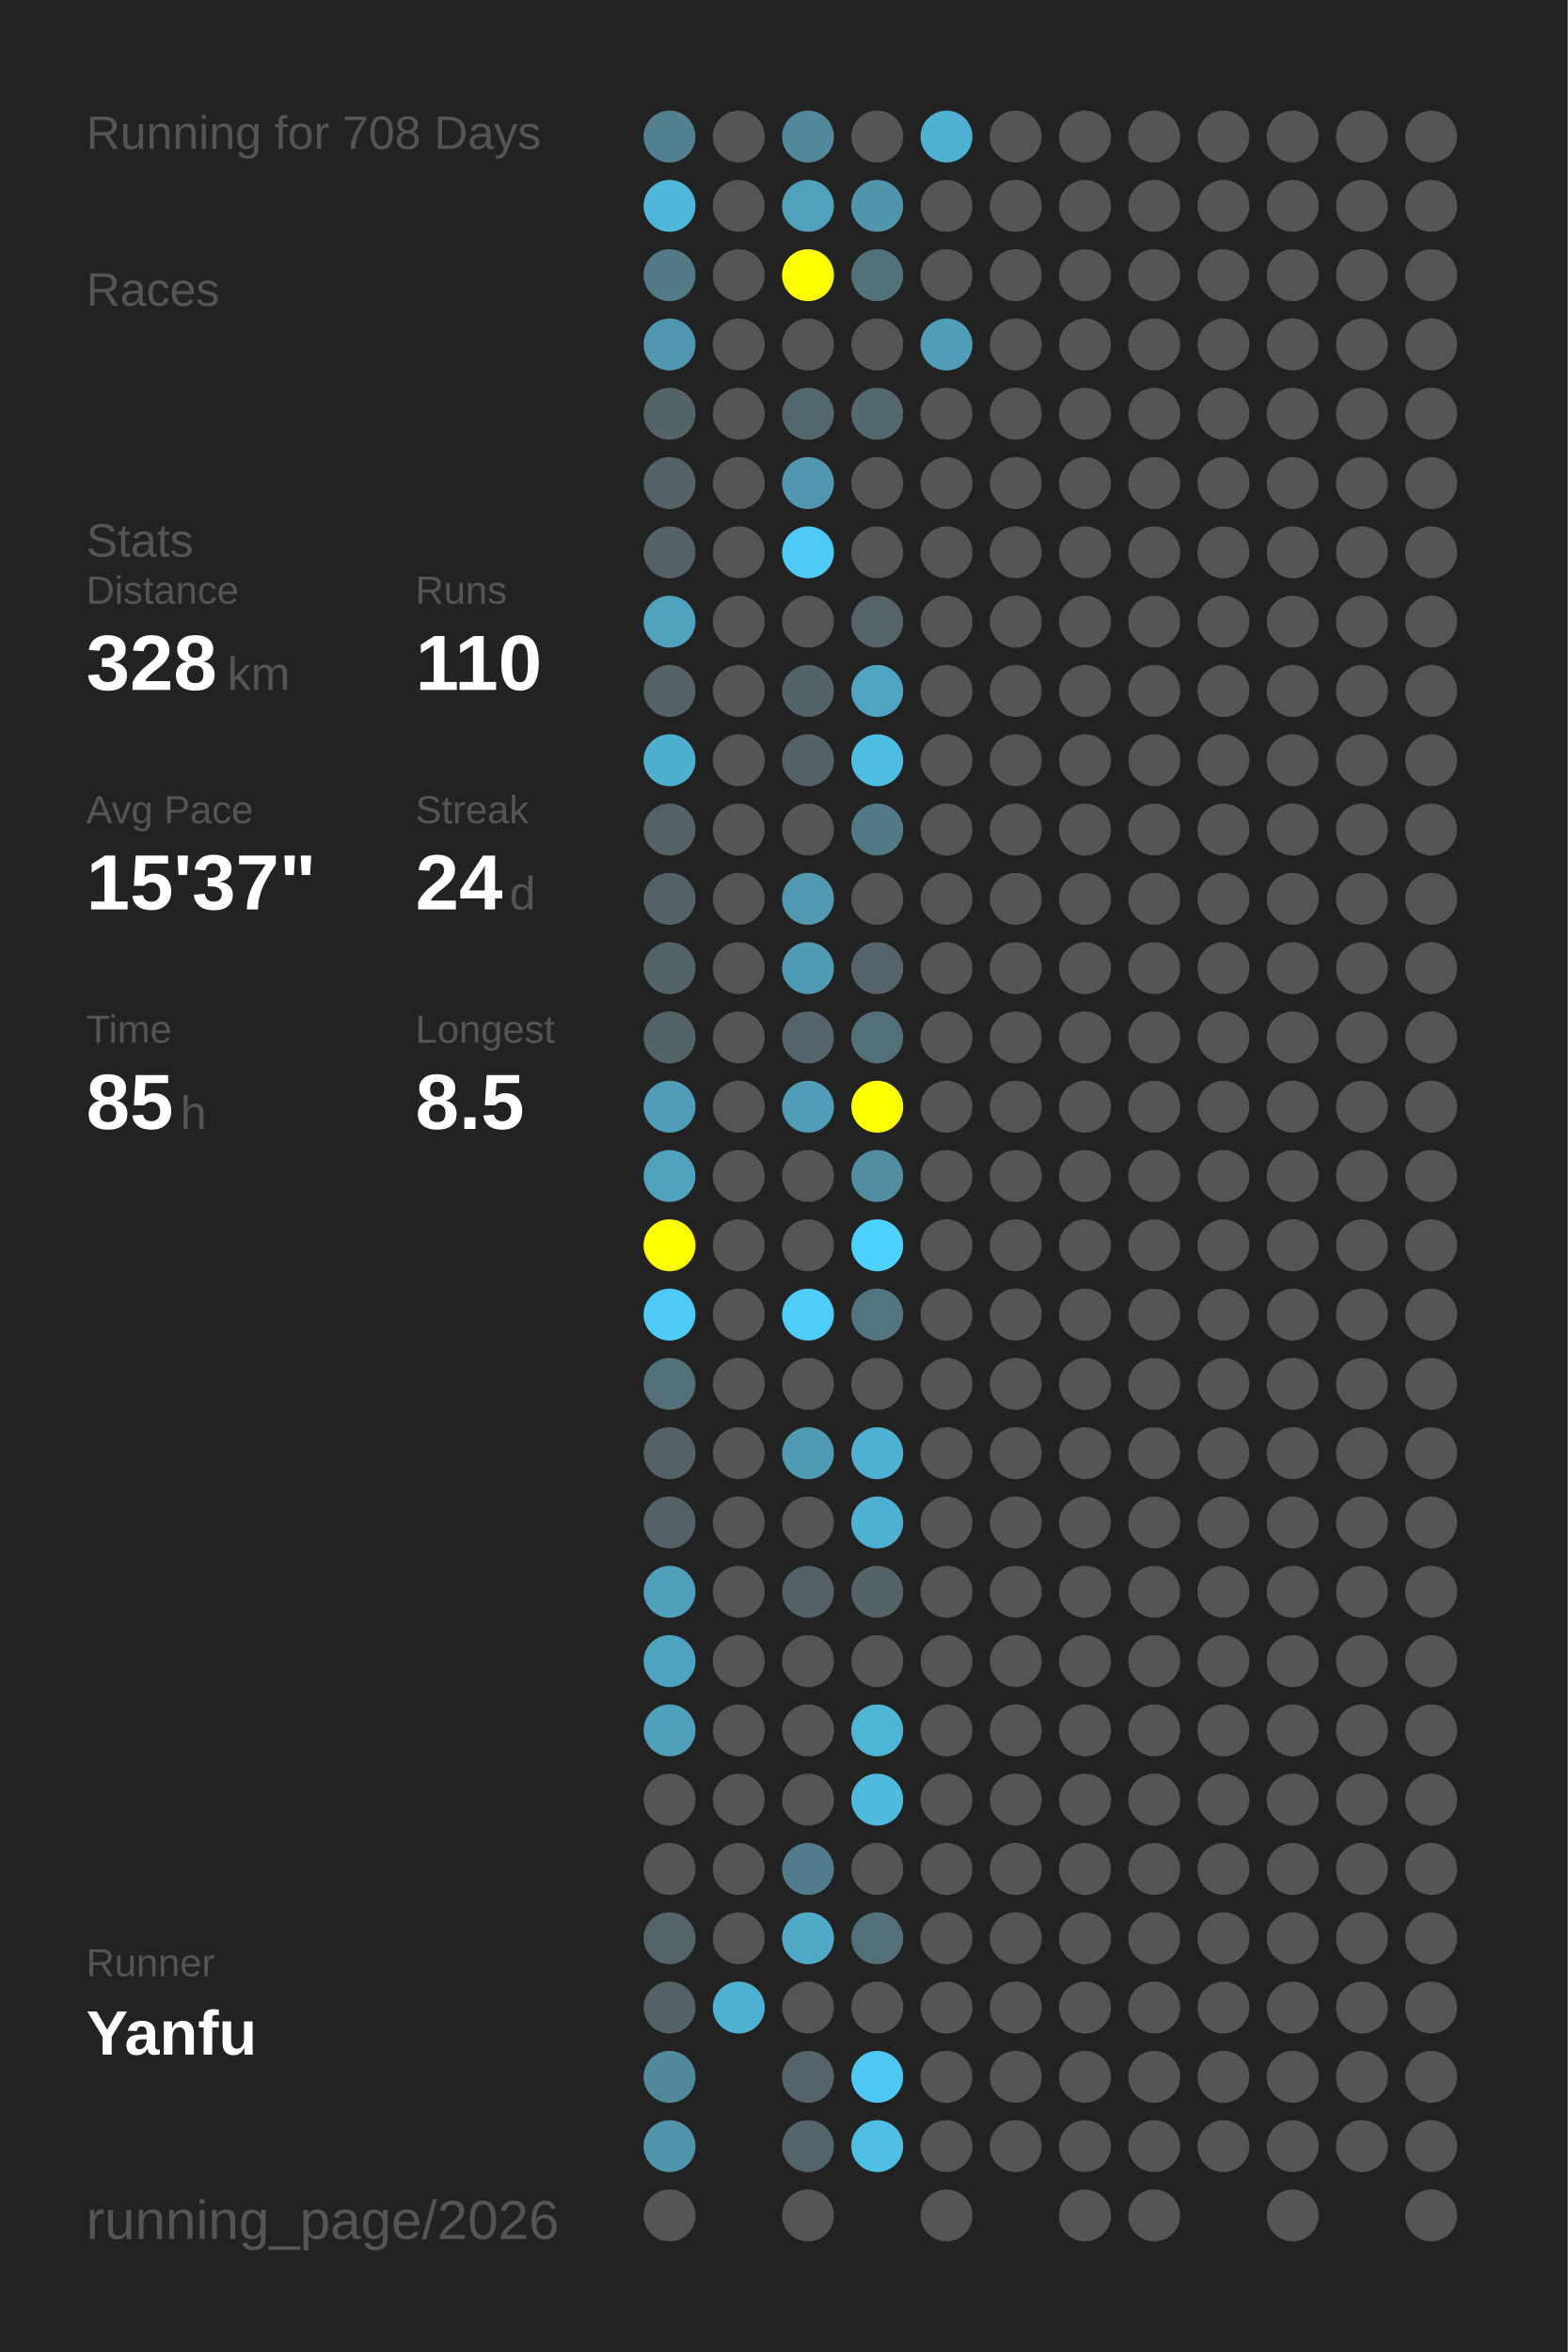
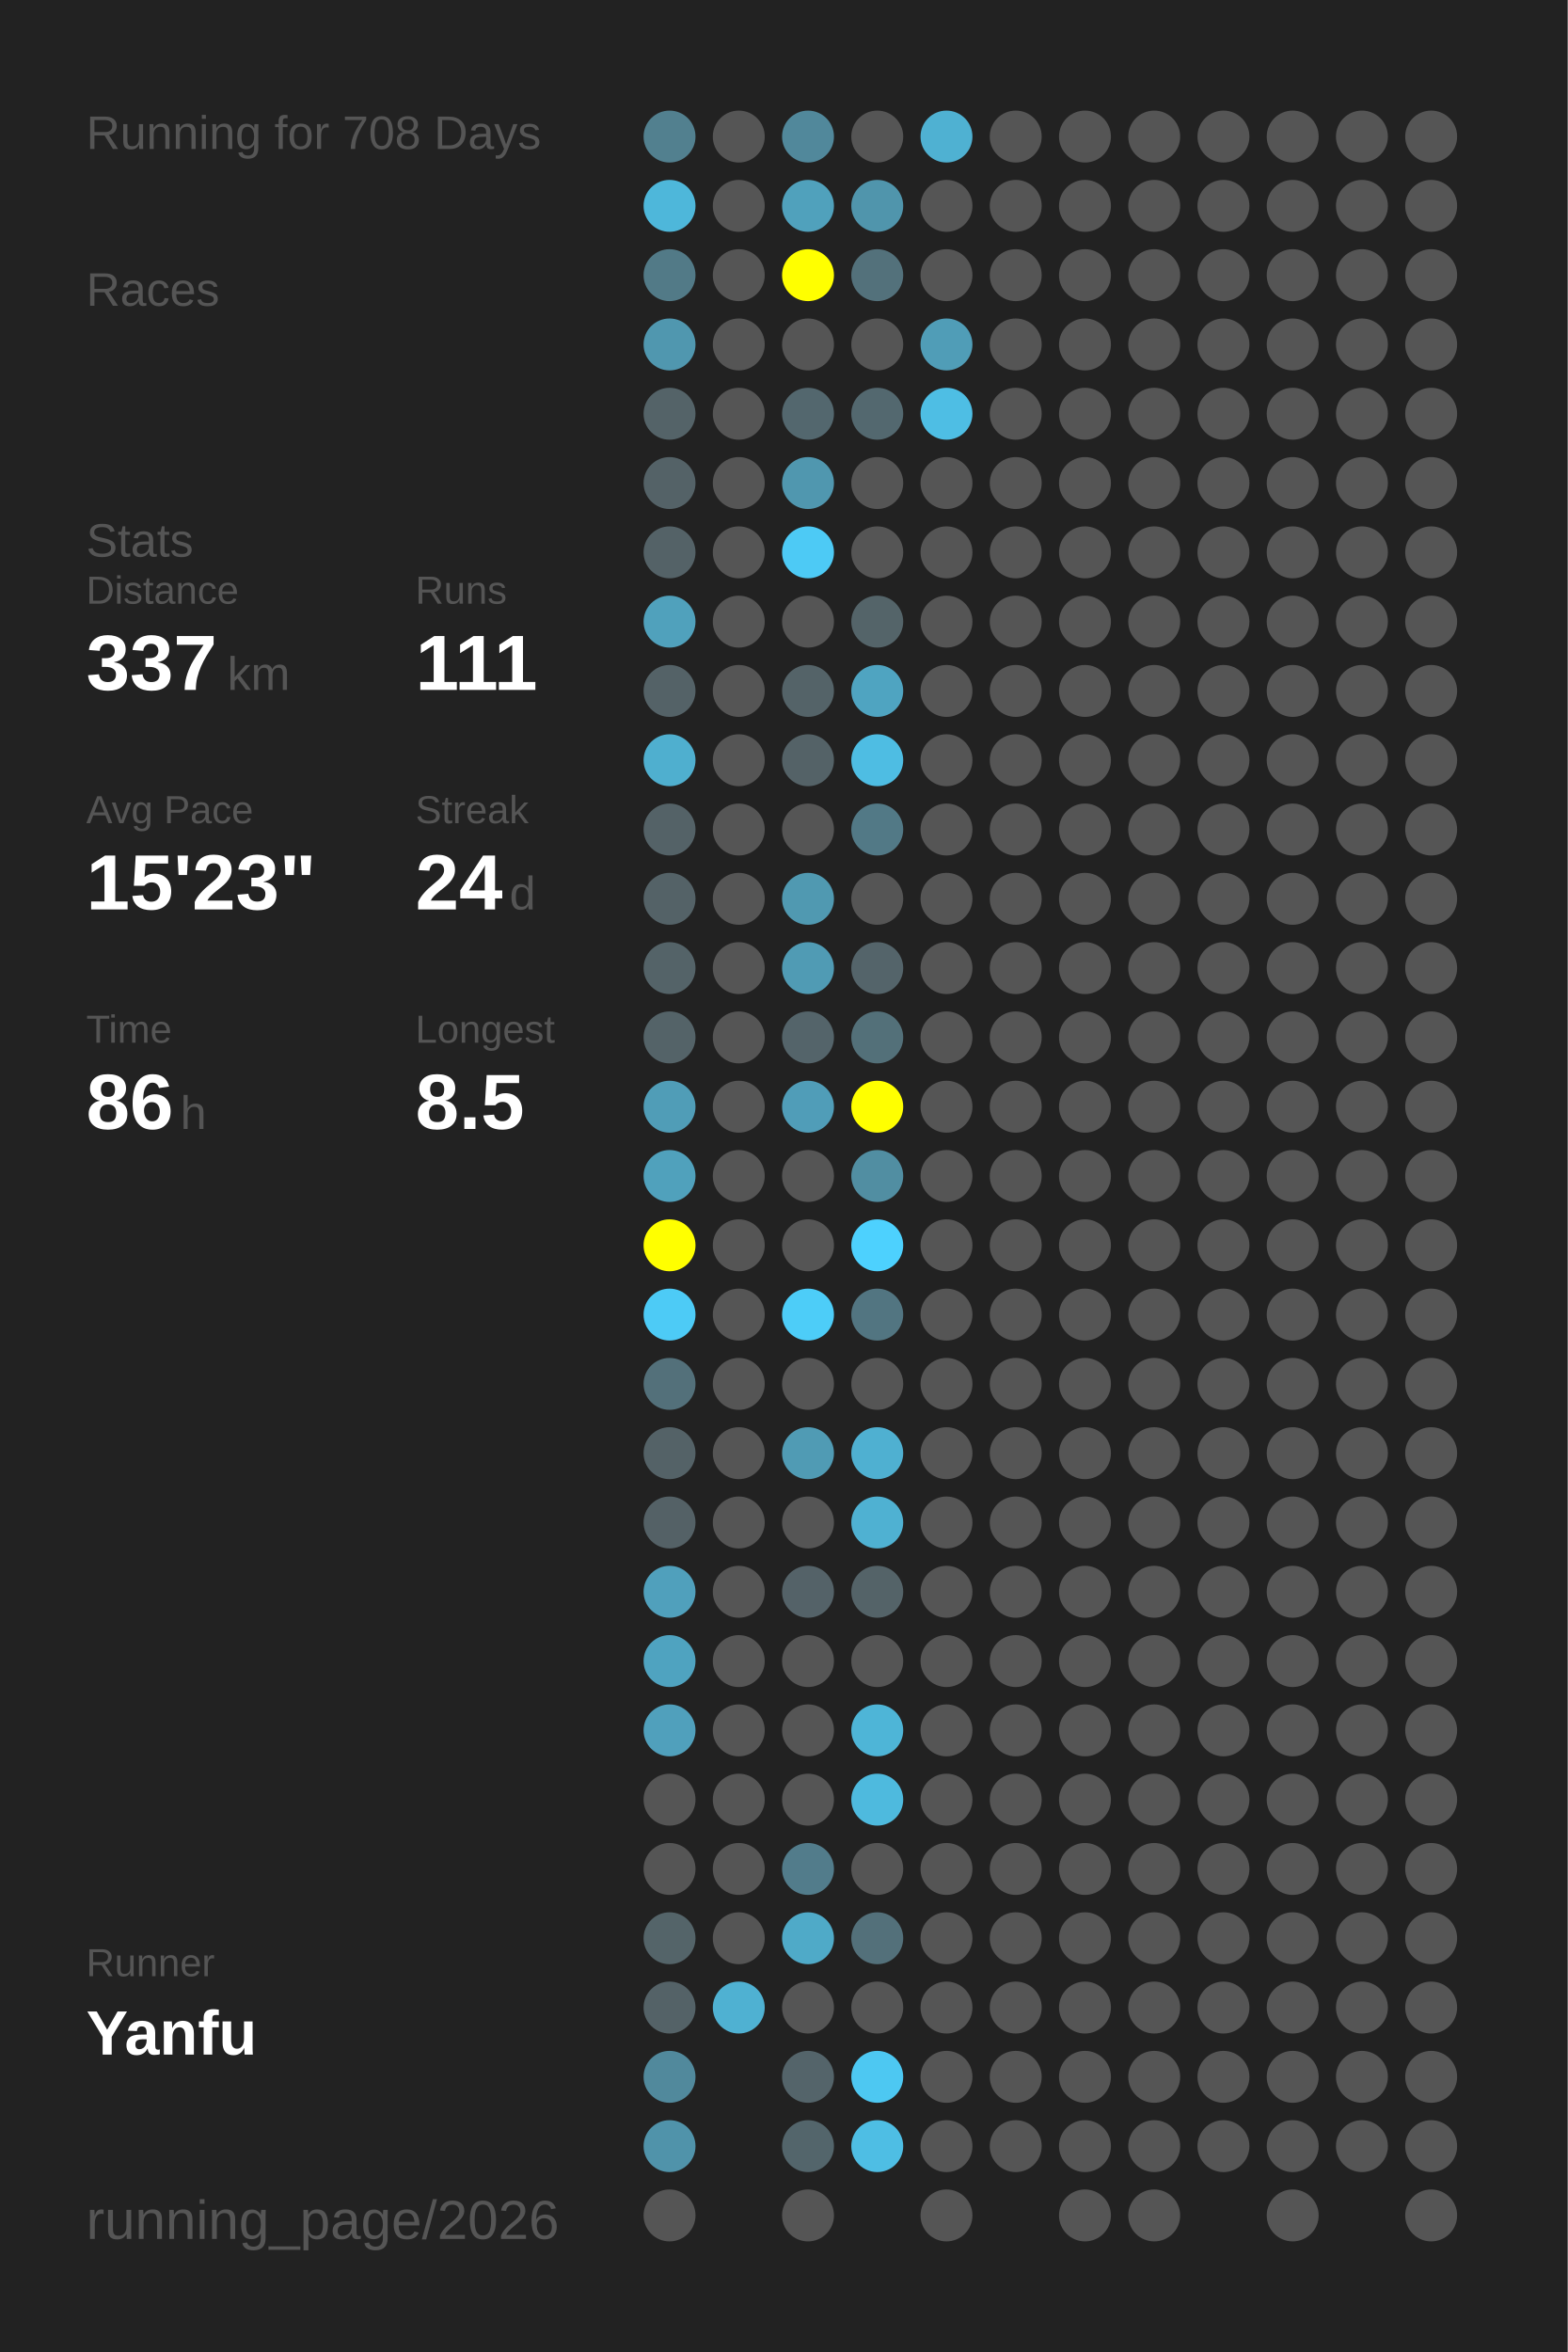
<svg xmlns="http://www.w3.org/2000/svg" baseProfile="full" height="300mm" version="1.1" viewBox="0,0,200,300" width="200mm">
  <defs />
  <rect fill="#222222" height="300" width="200" x="0" y="0" />
  <text fill="#555555" style="font-size:6px; font-family:Arial;" x="11" y="19">Running for 708 Days</text>
  <text fill="#555555" style="font-size:6px; font-family:Arial;" x="11" y="39">Races</text>
  <text fill="#555555" style="font-size:6px; font-family:Arial;" x="11" y="71">Stats</text>
  <text fill="#555555" style="font-size:5px; font-family:Arial;" x="11" y="77">Distance</text>
-   <text fill="#FFFFFF" style="font-size:10px; font-family:Arial; font-weight:bold;" x="11" y="88">328</text>
+   <text fill="#FFFFFF" style="font-size:10px; font-family:Arial; font-weight:bold;" x="11" y="88">337</text>
  <text fill="#555555" style="font-size:6px; font-family:Arial;" x="29" y="88">km</text>
  <text fill="#555555" style="font-size:5px; font-family:Arial;" x="53" y="77">Runs</text>
-   <text fill="#FFFFFF" style="font-size:10px; font-family:Arial; font-weight:bold;" x="53" y="88">110</text>
+   <text fill="#FFFFFF" style="font-size:10px; font-family:Arial; font-weight:bold;" x="53" y="88">111</text>
  <text fill="#555555" style="font-size:5px; font-family:Arial;" x="11" y="105">Avg Pace</text>
-   <text fill="#FFFFFF" style="font-size:10px; font-family:Arial; font-weight:bold;" x="11" y="116">15'37"</text>
+   <text fill="#FFFFFF" style="font-size:10px; font-family:Arial; font-weight:bold;" x="11" y="116">15'23"</text>
  <text fill="#555555" style="font-size:5px; font-family:Arial;" x="53" y="105">Streak</text>
  <text fill="#FFFFFF" style="font-size:10px; font-family:Arial; font-weight:bold;" x="53" y="116">24</text>
  <text fill="#555555" style="font-size:6px; font-family:Arial;" x="65" y="116">d</text>
  <text fill="#555555" style="font-size:5px; font-family:Arial;" x="11" y="133">Time</text>
-   <text fill="#FFFFFF" style="font-size:10px; font-family:Arial; font-weight:bold;" x="11" y="144">85</text>
+   <text fill="#FFFFFF" style="font-size:10px; font-family:Arial; font-weight:bold;" x="11" y="144">86</text>
  <text fill="#555555" style="font-size:6px; font-family:Arial;" x="23" y="144">h</text>
  <text fill="#555555" style="font-size:5px; font-family:Arial;" x="53" y="133">Longest</text>
  <text fill="#FFFFFF" style="font-size:10px; font-family:Arial; font-weight:bold;" x="53" y="144">8.5</text>
  <text fill="#555555" style="font-size:5px; font-family:Arial;" x="11" y="252.065">Runner</text>
  <text fill="#FFFFFF" style="font-size:8px; font-family:Arial; font-weight:bold;" x="11" y="262.065">Yanfu</text>
  <text fill="#555555" style="font-size:7px; font-family:Arial;" x="11" y="285.581">running_page/2026</text>
  <circle cx="85.417" cy="17.419" fill="#52808f" r="3.312" />
  <circle cx="85.417" cy="26.258" fill="#4eb7da" r="3.312" />
  <circle cx="85.417" cy="35.097" fill="#527a87" r="3.312" />
  <circle cx="85.417" cy="43.935" fill="#5097af" r="3.312" />
  <circle cx="85.417" cy="52.774" fill="#546368" r="3.312" />
  <circle cx="85.417" cy="61.613" fill="#546267" r="3.312" />
  <circle cx="85.417" cy="70.452" fill="#546267" r="3.312" />
  <circle cx="85.417" cy="79.29" fill="#50a1bc" r="3.312" />
  <circle cx="85.417" cy="88.129" fill="#546267" r="3.312" />
  <circle cx="85.417" cy="96.968" fill="#4fafcf" r="3.312" />
  <circle cx="85.417" cy="105.806" fill="#546267" r="3.312" />
  <circle cx="85.417" cy="114.645" fill="#546267" r="3.312" />
  <circle cx="85.417" cy="123.484" fill="#546368" r="3.312" />
  <circle cx="85.417" cy="132.323" fill="#546368" r="3.312" />
  <circle cx="85.417" cy="141.161" fill="#509db7" r="3.312" />
  <circle cx="85.417" cy="150" fill="#50a1bc" r="3.312" />
  <circle cx="85.417" cy="158.839" fill="#FFFF00" r="3.312" />
  <circle cx="85.417" cy="167.677" fill="#4dcbf6" r="3.312" />
  <circle cx="85.417" cy="176.516" fill="#53707a" r="3.312" />
  <circle cx="85.417" cy="185.355" fill="#546267" r="3.312" />
  <circle cx="85.417" cy="194.194" fill="#546166" r="3.312" />
  <circle cx="85.417" cy="203.032" fill="#50a0bc" r="3.312" />
  <circle cx="85.417" cy="211.871" fill="#4fa3c0" r="3.312" />
  <circle cx="85.417" cy="220.71" fill="#50a0bc" r="3.312" />
  <circle cx="85.417" cy="229.548" fill="#555555" r="3.312" />
  <circle cx="85.417" cy="238.387" fill="#555555" r="3.312" />
  <circle cx="85.417" cy="247.226" fill="#546469" r="3.312" />
  <circle cx="85.417" cy="256.065" fill="#546267" r="3.312" />
  <circle cx="85.417" cy="264.903" fill="#51899c" r="3.312" />
  <circle cx="85.417" cy="273.742" fill="#5093aa" r="3.312" />
  <circle cx="85.417" cy="282.581" fill="#555555" r="3.312" />
  <circle cx="94.25" cy="17.419" fill="#555555" r="3.312" />
  <circle cx="94.25" cy="26.258" fill="#555555" r="3.312" />
  <circle cx="94.25" cy="35.097" fill="#555555" r="3.312" />
  <circle cx="94.25" cy="43.935" fill="#555555" r="3.312" />
  <circle cx="94.25" cy="52.774" fill="#555555" r="3.312" />
  <circle cx="94.25" cy="61.613" fill="#555555" r="3.312" />
  <circle cx="94.25" cy="70.452" fill="#555555" r="3.312" />
  <circle cx="94.25" cy="79.29" fill="#555555" r="3.312" />
  <circle cx="94.25" cy="88.129" fill="#555555" r="3.312" />
  <circle cx="94.25" cy="96.968" fill="#555555" r="3.312" />
  <circle cx="94.25" cy="105.806" fill="#555555" r="3.312" />
  <circle cx="94.25" cy="114.645" fill="#555555" r="3.312" />
  <circle cx="94.25" cy="123.484" fill="#555555" r="3.312" />
  <circle cx="94.25" cy="132.323" fill="#555555" r="3.312" />
  <circle cx="94.25" cy="141.161" fill="#555555" r="3.312" />
  <circle cx="94.25" cy="150" fill="#555555" r="3.312" />
  <circle cx="94.25" cy="158.839" fill="#555555" r="3.312" />
  <circle cx="94.25" cy="167.677" fill="#555555" r="3.312" />
  <circle cx="94.25" cy="176.516" fill="#555555" r="3.312" />
  <circle cx="94.25" cy="185.355" fill="#555555" r="3.312" />
  <circle cx="94.25" cy="194.194" fill="#555555" r="3.312" />
  <circle cx="94.25" cy="203.032" fill="#555555" r="3.312" />
  <circle cx="94.25" cy="211.871" fill="#555555" r="3.312" />
  <circle cx="94.25" cy="220.71" fill="#555555" r="3.312" />
  <circle cx="94.25" cy="229.548" fill="#555555" r="3.312" />
  <circle cx="94.25" cy="238.387" fill="#555555" r="3.312" />
  <circle cx="94.25" cy="247.226" fill="#555555" r="3.312" />
  <circle cx="94.25" cy="256.065" fill="#4fb1d2" r="3.312" />
  <circle cx="103.083" cy="17.419" fill="#51889b" r="3.312" />
  <circle cx="103.083" cy="26.258" fill="#50a1bc" r="3.312" />
  <circle cx="103.083" cy="35.097" fill="#FFFF00" r="3.312" />
  <circle cx="103.083" cy="43.935" fill="#555555" r="3.312" />
  <circle cx="103.083" cy="52.774" fill="#53676e" r="3.312" />
  <circle cx="103.083" cy="61.613" fill="#5097af" r="3.312" />
  <circle cx="103.083" cy="70.452" fill="#4dcaf5" r="3.312" />
  <circle cx="103.083" cy="79.29" fill="#555555" r="3.312" />
  <circle cx="103.083" cy="88.129" fill="#546368" r="3.312" />
  <circle cx="103.083" cy="96.968" fill="#546267" r="3.312" />
  <circle cx="103.083" cy="105.806" fill="#555555" r="3.312" />
  <circle cx="103.083" cy="114.645" fill="#5099b1" r="3.312" />
  <circle cx="103.083" cy="123.484" fill="#509bb4" r="3.312" />
  <circle cx="103.083" cy="132.323" fill="#54646a" r="3.312" />
  <circle cx="103.083" cy="141.161" fill="#509db8" r="3.312" />
  <circle cx="103.083" cy="150" fill="#555555" r="3.312" />
  <circle cx="103.083" cy="158.839" fill="#555555" r="3.312" />
  <circle cx="103.083" cy="167.677" fill="#4dcdf8" r="3.312" />
  <circle cx="103.083" cy="176.516" fill="#555555" r="3.312" />
  <circle cx="103.083" cy="185.355" fill="#509bb4" r="3.312" />
  <circle cx="103.083" cy="194.194" fill="#555555" r="3.312" />
  <circle cx="103.083" cy="203.032" fill="#546268" r="3.312" />
  <circle cx="103.083" cy="211.871" fill="#555555" r="3.312" />
  <circle cx="103.083" cy="220.71" fill="#555555" r="3.312" />
  <circle cx="103.083" cy="229.548" fill="#555555" r="3.312" />
  <circle cx="103.083" cy="238.387" fill="#527c8b" r="3.312" />
  <circle cx="103.083" cy="247.226" fill="#4faac8" r="3.312" />
  <circle cx="103.083" cy="256.065" fill="#555555" r="3.312" />
  <circle cx="103.083" cy="264.903" fill="#54646a" r="3.312" />
  <circle cx="103.083" cy="273.742" fill="#53656b" r="3.312" />
  <circle cx="103.083" cy="282.581" fill="#555555" r="3.312" />
  <circle cx="111.917" cy="17.419" fill="#555555" r="3.312" />
  <circle cx="111.917" cy="26.258" fill="#5095ac" r="3.312" />
  <circle cx="111.917" cy="35.097" fill="#53717b" r="3.312" />
  <circle cx="111.917" cy="43.935" fill="#555555" r="3.312" />
  <circle cx="111.917" cy="52.774" fill="#53686f" r="3.312" />
  <circle cx="111.917" cy="61.613" fill="#555555" r="3.312" />
  <circle cx="111.917" cy="70.452" fill="#555555" r="3.312" />
  <circle cx="111.917" cy="79.29" fill="#546469" r="3.312" />
  <circle cx="111.917" cy="88.129" fill="#4fa4c1" r="3.312" />
  <circle cx="111.917" cy="96.968" fill="#4ebde3" r="3.312" />
  <circle cx="111.917" cy="105.806" fill="#527986" r="3.312" />
  <circle cx="111.917" cy="114.645" fill="#555555" r="3.312" />
  <circle cx="111.917" cy="123.484" fill="#54646a" r="3.312" />
  <circle cx="111.917" cy="132.323" fill="#537079" r="3.312" />
  <circle cx="111.917" cy="141.161" fill="#FFFF00" r="3.312" />
  <circle cx="111.917" cy="150" fill="#518ea2" r="3.312" />
  <circle cx="111.917" cy="158.839" fill="#4dd1fe" r="3.312" />
  <circle cx="111.917" cy="167.677" fill="#527581" r="3.312" />
  <circle cx="111.917" cy="176.516" fill="#555555" r="3.312" />
  <circle cx="111.917" cy="185.355" fill="#4fb0d1" r="3.312" />
  <circle cx="111.917" cy="194.194" fill="#4fb1d2" r="3.312" />
  <circle cx="111.917" cy="203.032" fill="#546368" r="3.312" />
  <circle cx="111.917" cy="211.871" fill="#555555" r="3.312" />
  <circle cx="111.917" cy="220.71" fill="#4eb5d7" r="3.312" />
  <circle cx="111.917" cy="229.548" fill="#4ebade" r="3.312" />
  <circle cx="111.917" cy="238.387" fill="#555555" r="3.312" />
  <circle cx="111.917" cy="247.226" fill="#53707a" r="3.312" />
  <circle cx="111.917" cy="256.065" fill="#555555" r="3.312" />
  <circle cx="111.917" cy="264.903" fill="#4dc8f2" r="3.312" />
  <circle cx="111.917" cy="273.742" fill="#4ebee4" r="3.312" />
  <circle cx="120.75" cy="17.419" fill="#4fb1d2" r="3.312" />
  <circle cx="120.75" cy="26.258" fill="#555555" r="3.312" />
  <circle cx="120.75" cy="35.097" fill="#555555" r="3.312" />
  <circle cx="120.75" cy="43.935" fill="#509db7" r="3.312" />
-   <circle cx="120.75" cy="52.774" fill="#555555" r="3.312" />
+   <circle cx="120.75" cy="52.774" fill="#4ebee4" r="3.312" />
  <circle cx="120.75" cy="61.613" fill="#555555" r="3.312" />
  <circle cx="120.75" cy="70.452" fill="#555555" r="3.312" />
  <circle cx="120.75" cy="79.29" fill="#555555" r="3.312" />
  <circle cx="120.75" cy="88.129" fill="#555555" r="3.312" />
  <circle cx="120.75" cy="96.968" fill="#555555" r="3.312" />
  <circle cx="120.75" cy="105.806" fill="#555555" r="3.312" />
  <circle cx="120.75" cy="114.645" fill="#555555" r="3.312" />
  <circle cx="120.75" cy="123.484" fill="#555555" r="3.312" />
  <circle cx="120.75" cy="132.323" fill="#555555" r="3.312" />
  <circle cx="120.75" cy="141.161" fill="#555555" r="3.312" />
  <circle cx="120.75" cy="150" fill="#555555" r="3.312" />
  <circle cx="120.75" cy="158.839" fill="#555555" r="3.312" />
  <circle cx="120.75" cy="167.677" fill="#555555" r="3.312" />
  <circle cx="120.75" cy="176.516" fill="#555555" r="3.312" />
  <circle cx="120.75" cy="185.355" fill="#555555" r="3.312" />
  <circle cx="120.75" cy="194.194" fill="#555555" r="3.312" />
  <circle cx="120.75" cy="203.032" fill="#555555" r="3.312" />
  <circle cx="120.75" cy="211.871" fill="#555555" r="3.312" />
  <circle cx="120.75" cy="220.71" fill="#555555" r="3.312" />
  <circle cx="120.75" cy="229.548" fill="#555555" r="3.312" />
  <circle cx="120.75" cy="238.387" fill="#555555" r="3.312" />
  <circle cx="120.75" cy="247.226" fill="#555555" r="3.312" />
  <circle cx="120.75" cy="256.065" fill="#555555" r="3.312" />
  <circle cx="120.75" cy="264.903" fill="#555555" r="3.312" />
  <circle cx="120.75" cy="273.742" fill="#555555" r="3.312" />
  <circle cx="120.75" cy="282.581" fill="#555555" r="3.312" />
  <circle cx="129.583" cy="17.419" fill="#555555" r="3.312" />
  <circle cx="129.583" cy="26.258" fill="#555555" r="3.312" />
  <circle cx="129.583" cy="35.097" fill="#555555" r="3.312" />
  <circle cx="129.583" cy="43.935" fill="#555555" r="3.312" />
  <circle cx="129.583" cy="52.774" fill="#555555" r="3.312" />
  <circle cx="129.583" cy="61.613" fill="#555555" r="3.312" />
  <circle cx="129.583" cy="70.452" fill="#555555" r="3.312" />
  <circle cx="129.583" cy="79.29" fill="#555555" r="3.312" />
  <circle cx="129.583" cy="88.129" fill="#555555" r="3.312" />
  <circle cx="129.583" cy="96.968" fill="#555555" r="3.312" />
  <circle cx="129.583" cy="105.806" fill="#555555" r="3.312" />
  <circle cx="129.583" cy="114.645" fill="#555555" r="3.312" />
  <circle cx="129.583" cy="123.484" fill="#555555" r="3.312" />
  <circle cx="129.583" cy="132.323" fill="#555555" r="3.312" />
  <circle cx="129.583" cy="141.161" fill="#555555" r="3.312" />
  <circle cx="129.583" cy="150" fill="#555555" r="3.312" />
  <circle cx="129.583" cy="158.839" fill="#555555" r="3.312" />
  <circle cx="129.583" cy="167.677" fill="#555555" r="3.312" />
  <circle cx="129.583" cy="176.516" fill="#555555" r="3.312" />
  <circle cx="129.583" cy="185.355" fill="#555555" r="3.312" />
  <circle cx="129.583" cy="194.194" fill="#555555" r="3.312" />
  <circle cx="129.583" cy="203.032" fill="#555555" r="3.312" />
  <circle cx="129.583" cy="211.871" fill="#555555" r="3.312" />
  <circle cx="129.583" cy="220.71" fill="#555555" r="3.312" />
  <circle cx="129.583" cy="229.548" fill="#555555" r="3.312" />
  <circle cx="129.583" cy="238.387" fill="#555555" r="3.312" />
  <circle cx="129.583" cy="247.226" fill="#555555" r="3.312" />
  <circle cx="129.583" cy="256.065" fill="#555555" r="3.312" />
  <circle cx="129.583" cy="264.903" fill="#555555" r="3.312" />
  <circle cx="129.583" cy="273.742" fill="#555555" r="3.312" />
  <circle cx="138.417" cy="17.419" fill="#555555" r="3.312" />
  <circle cx="138.417" cy="26.258" fill="#555555" r="3.312" />
  <circle cx="138.417" cy="35.097" fill="#555555" r="3.312" />
  <circle cx="138.417" cy="43.935" fill="#555555" r="3.312" />
  <circle cx="138.417" cy="52.774" fill="#555555" r="3.312" />
  <circle cx="138.417" cy="61.613" fill="#555555" r="3.312" />
  <circle cx="138.417" cy="70.452" fill="#555555" r="3.312" />
  <circle cx="138.417" cy="79.29" fill="#555555" r="3.312" />
  <circle cx="138.417" cy="88.129" fill="#555555" r="3.312" />
  <circle cx="138.417" cy="96.968" fill="#555555" r="3.312" />
  <circle cx="138.417" cy="105.806" fill="#555555" r="3.312" />
  <circle cx="138.417" cy="114.645" fill="#555555" r="3.312" />
  <circle cx="138.417" cy="123.484" fill="#555555" r="3.312" />
  <circle cx="138.417" cy="132.323" fill="#555555" r="3.312" />
  <circle cx="138.417" cy="141.161" fill="#555555" r="3.312" />
  <circle cx="138.417" cy="150" fill="#555555" r="3.312" />
  <circle cx="138.417" cy="158.839" fill="#555555" r="3.312" />
  <circle cx="138.417" cy="167.677" fill="#555555" r="3.312" />
  <circle cx="138.417" cy="176.516" fill="#555555" r="3.312" />
  <circle cx="138.417" cy="185.355" fill="#555555" r="3.312" />
  <circle cx="138.417" cy="194.194" fill="#555555" r="3.312" />
  <circle cx="138.417" cy="203.032" fill="#555555" r="3.312" />
  <circle cx="138.417" cy="211.871" fill="#555555" r="3.312" />
  <circle cx="138.417" cy="220.71" fill="#555555" r="3.312" />
  <circle cx="138.417" cy="229.548" fill="#555555" r="3.312" />
  <circle cx="138.417" cy="238.387" fill="#555555" r="3.312" />
  <circle cx="138.417" cy="247.226" fill="#555555" r="3.312" />
  <circle cx="138.417" cy="256.065" fill="#555555" r="3.312" />
  <circle cx="138.417" cy="264.903" fill="#555555" r="3.312" />
  <circle cx="138.417" cy="273.742" fill="#555555" r="3.312" />
  <circle cx="138.417" cy="282.581" fill="#555555" r="3.312" />
  <circle cx="147.25" cy="17.419" fill="#555555" r="3.312" />
  <circle cx="147.25" cy="26.258" fill="#555555" r="3.312" />
  <circle cx="147.25" cy="35.097" fill="#555555" r="3.312" />
  <circle cx="147.25" cy="43.935" fill="#555555" r="3.312" />
  <circle cx="147.25" cy="52.774" fill="#555555" r="3.312" />
  <circle cx="147.25" cy="61.613" fill="#555555" r="3.312" />
  <circle cx="147.25" cy="70.452" fill="#555555" r="3.312" />
  <circle cx="147.25" cy="79.29" fill="#555555" r="3.312" />
  <circle cx="147.25" cy="88.129" fill="#555555" r="3.312" />
  <circle cx="147.25" cy="96.968" fill="#555555" r="3.312" />
  <circle cx="147.25" cy="105.806" fill="#555555" r="3.312" />
  <circle cx="147.25" cy="114.645" fill="#555555" r="3.312" />
  <circle cx="147.25" cy="123.484" fill="#555555" r="3.312" />
  <circle cx="147.25" cy="132.323" fill="#555555" r="3.312" />
  <circle cx="147.25" cy="141.161" fill="#555555" r="3.312" />
  <circle cx="147.25" cy="150" fill="#555555" r="3.312" />
  <circle cx="147.25" cy="158.839" fill="#555555" r="3.312" />
  <circle cx="147.25" cy="167.677" fill="#555555" r="3.312" />
  <circle cx="147.25" cy="176.516" fill="#555555" r="3.312" />
  <circle cx="147.25" cy="185.355" fill="#555555" r="3.312" />
  <circle cx="147.25" cy="194.194" fill="#555555" r="3.312" />
  <circle cx="147.25" cy="203.032" fill="#555555" r="3.312" />
  <circle cx="147.25" cy="211.871" fill="#555555" r="3.312" />
  <circle cx="147.25" cy="220.71" fill="#555555" r="3.312" />
  <circle cx="147.25" cy="229.548" fill="#555555" r="3.312" />
  <circle cx="147.25" cy="238.387" fill="#555555" r="3.312" />
  <circle cx="147.25" cy="247.226" fill="#555555" r="3.312" />
  <circle cx="147.25" cy="256.065" fill="#555555" r="3.312" />
  <circle cx="147.25" cy="264.903" fill="#555555" r="3.312" />
  <circle cx="147.25" cy="273.742" fill="#555555" r="3.312" />
  <circle cx="147.25" cy="282.581" fill="#555555" r="3.312" />
  <circle cx="156.083" cy="17.419" fill="#555555" r="3.312" />
  <circle cx="156.083" cy="26.258" fill="#555555" r="3.312" />
  <circle cx="156.083" cy="35.097" fill="#555555" r="3.312" />
  <circle cx="156.083" cy="43.935" fill="#555555" r="3.312" />
  <circle cx="156.083" cy="52.774" fill="#555555" r="3.312" />
  <circle cx="156.083" cy="61.613" fill="#555555" r="3.312" />
  <circle cx="156.083" cy="70.452" fill="#555555" r="3.312" />
  <circle cx="156.083" cy="79.29" fill="#555555" r="3.312" />
  <circle cx="156.083" cy="88.129" fill="#555555" r="3.312" />
  <circle cx="156.083" cy="96.968" fill="#555555" r="3.312" />
  <circle cx="156.083" cy="105.806" fill="#555555" r="3.312" />
  <circle cx="156.083" cy="114.645" fill="#555555" r="3.312" />
  <circle cx="156.083" cy="123.484" fill="#555555" r="3.312" />
  <circle cx="156.083" cy="132.323" fill="#555555" r="3.312" />
  <circle cx="156.083" cy="141.161" fill="#555555" r="3.312" />
  <circle cx="156.083" cy="150" fill="#555555" r="3.312" />
  <circle cx="156.083" cy="158.839" fill="#555555" r="3.312" />
  <circle cx="156.083" cy="167.677" fill="#555555" r="3.312" />
  <circle cx="156.083" cy="176.516" fill="#555555" r="3.312" />
  <circle cx="156.083" cy="185.355" fill="#555555" r="3.312" />
  <circle cx="156.083" cy="194.194" fill="#555555" r="3.312" />
  <circle cx="156.083" cy="203.032" fill="#555555" r="3.312" />
  <circle cx="156.083" cy="211.871" fill="#555555" r="3.312" />
  <circle cx="156.083" cy="220.71" fill="#555555" r="3.312" />
  <circle cx="156.083" cy="229.548" fill="#555555" r="3.312" />
  <circle cx="156.083" cy="238.387" fill="#555555" r="3.312" />
  <circle cx="156.083" cy="247.226" fill="#555555" r="3.312" />
  <circle cx="156.083" cy="256.065" fill="#555555" r="3.312" />
  <circle cx="156.083" cy="264.903" fill="#555555" r="3.312" />
  <circle cx="156.083" cy="273.742" fill="#555555" r="3.312" />
  <circle cx="164.917" cy="17.419" fill="#555555" r="3.312" />
  <circle cx="164.917" cy="26.258" fill="#555555" r="3.312" />
  <circle cx="164.917" cy="35.097" fill="#555555" r="3.312" />
  <circle cx="164.917" cy="43.935" fill="#555555" r="3.312" />
  <circle cx="164.917" cy="52.774" fill="#555555" r="3.312" />
  <circle cx="164.917" cy="61.613" fill="#555555" r="3.312" />
  <circle cx="164.917" cy="70.452" fill="#555555" r="3.312" />
  <circle cx="164.917" cy="79.29" fill="#555555" r="3.312" />
  <circle cx="164.917" cy="88.129" fill="#555555" r="3.312" />
  <circle cx="164.917" cy="96.968" fill="#555555" r="3.312" />
  <circle cx="164.917" cy="105.806" fill="#555555" r="3.312" />
  <circle cx="164.917" cy="114.645" fill="#555555" r="3.312" />
  <circle cx="164.917" cy="123.484" fill="#555555" r="3.312" />
  <circle cx="164.917" cy="132.323" fill="#555555" r="3.312" />
  <circle cx="164.917" cy="141.161" fill="#555555" r="3.312" />
  <circle cx="164.917" cy="150" fill="#555555" r="3.312" />
  <circle cx="164.917" cy="158.839" fill="#555555" r="3.312" />
  <circle cx="164.917" cy="167.677" fill="#555555" r="3.312" />
  <circle cx="164.917" cy="176.516" fill="#555555" r="3.312" />
  <circle cx="164.917" cy="185.355" fill="#555555" r="3.312" />
  <circle cx="164.917" cy="194.194" fill="#555555" r="3.312" />
  <circle cx="164.917" cy="203.032" fill="#555555" r="3.312" />
  <circle cx="164.917" cy="211.871" fill="#555555" r="3.312" />
  <circle cx="164.917" cy="220.71" fill="#555555" r="3.312" />
  <circle cx="164.917" cy="229.548" fill="#555555" r="3.312" />
  <circle cx="164.917" cy="238.387" fill="#555555" r="3.312" />
  <circle cx="164.917" cy="247.226" fill="#555555" r="3.312" />
  <circle cx="164.917" cy="256.065" fill="#555555" r="3.312" />
  <circle cx="164.917" cy="264.903" fill="#555555" r="3.312" />
  <circle cx="164.917" cy="273.742" fill="#555555" r="3.312" />
  <circle cx="164.917" cy="282.581" fill="#555555" r="3.312" />
  <circle cx="173.75" cy="17.419" fill="#555555" r="3.312" />
  <circle cx="173.75" cy="26.258" fill="#555555" r="3.312" />
  <circle cx="173.75" cy="35.097" fill="#555555" r="3.312" />
  <circle cx="173.75" cy="43.935" fill="#555555" r="3.312" />
  <circle cx="173.75" cy="52.774" fill="#555555" r="3.312" />
  <circle cx="173.75" cy="61.613" fill="#555555" r="3.312" />
  <circle cx="173.75" cy="70.452" fill="#555555" r="3.312" />
  <circle cx="173.75" cy="79.29" fill="#555555" r="3.312" />
  <circle cx="173.75" cy="88.129" fill="#555555" r="3.312" />
  <circle cx="173.75" cy="96.968" fill="#555555" r="3.312" />
  <circle cx="173.75" cy="105.806" fill="#555555" r="3.312" />
  <circle cx="173.75" cy="114.645" fill="#555555" r="3.312" />
  <circle cx="173.75" cy="123.484" fill="#555555" r="3.312" />
  <circle cx="173.75" cy="132.323" fill="#555555" r="3.312" />
  <circle cx="173.75" cy="141.161" fill="#555555" r="3.312" />
  <circle cx="173.75" cy="150" fill="#555555" r="3.312" />
  <circle cx="173.75" cy="158.839" fill="#555555" r="3.312" />
  <circle cx="173.75" cy="167.677" fill="#555555" r="3.312" />
  <circle cx="173.75" cy="176.516" fill="#555555" r="3.312" />
  <circle cx="173.75" cy="185.355" fill="#555555" r="3.312" />
  <circle cx="173.75" cy="194.194" fill="#555555" r="3.312" />
  <circle cx="173.75" cy="203.032" fill="#555555" r="3.312" />
  <circle cx="173.75" cy="211.871" fill="#555555" r="3.312" />
  <circle cx="173.75" cy="220.71" fill="#555555" r="3.312" />
  <circle cx="173.75" cy="229.548" fill="#555555" r="3.312" />
  <circle cx="173.75" cy="238.387" fill="#555555" r="3.312" />
  <circle cx="173.75" cy="247.226" fill="#555555" r="3.312" />
  <circle cx="173.75" cy="256.065" fill="#555555" r="3.312" />
  <circle cx="173.75" cy="264.903" fill="#555555" r="3.312" />
  <circle cx="173.75" cy="273.742" fill="#555555" r="3.312" />
  <circle cx="182.583" cy="17.419" fill="#555555" r="3.312" />
  <circle cx="182.583" cy="26.258" fill="#555555" r="3.312" />
  <circle cx="182.583" cy="35.097" fill="#555555" r="3.312" />
  <circle cx="182.583" cy="43.935" fill="#555555" r="3.312" />
  <circle cx="182.583" cy="52.774" fill="#555555" r="3.312" />
  <circle cx="182.583" cy="61.613" fill="#555555" r="3.312" />
  <circle cx="182.583" cy="70.452" fill="#555555" r="3.312" />
  <circle cx="182.583" cy="79.29" fill="#555555" r="3.312" />
  <circle cx="182.583" cy="88.129" fill="#555555" r="3.312" />
  <circle cx="182.583" cy="96.968" fill="#555555" r="3.312" />
  <circle cx="182.583" cy="105.806" fill="#555555" r="3.312" />
  <circle cx="182.583" cy="114.645" fill="#555555" r="3.312" />
  <circle cx="182.583" cy="123.484" fill="#555555" r="3.312" />
  <circle cx="182.583" cy="132.323" fill="#555555" r="3.312" />
  <circle cx="182.583" cy="141.161" fill="#555555" r="3.312" />
  <circle cx="182.583" cy="150" fill="#555555" r="3.312" />
  <circle cx="182.583" cy="158.839" fill="#555555" r="3.312" />
  <circle cx="182.583" cy="167.677" fill="#555555" r="3.312" />
  <circle cx="182.583" cy="176.516" fill="#555555" r="3.312" />
  <circle cx="182.583" cy="185.355" fill="#555555" r="3.312" />
  <circle cx="182.583" cy="194.194" fill="#555555" r="3.312" />
  <circle cx="182.583" cy="203.032" fill="#555555" r="3.312" />
  <circle cx="182.583" cy="211.871" fill="#555555" r="3.312" />
  <circle cx="182.583" cy="220.71" fill="#555555" r="3.312" />
  <circle cx="182.583" cy="229.548" fill="#555555" r="3.312" />
  <circle cx="182.583" cy="238.387" fill="#555555" r="3.312" />
  <circle cx="182.583" cy="247.226" fill="#555555" r="3.312" />
  <circle cx="182.583" cy="256.065" fill="#555555" r="3.312" />
  <circle cx="182.583" cy="264.903" fill="#555555" r="3.312" />
  <circle cx="182.583" cy="273.742" fill="#555555" r="3.312" />
  <circle cx="182.583" cy="282.581" fill="#555555" r="3.312" />
</svg>
